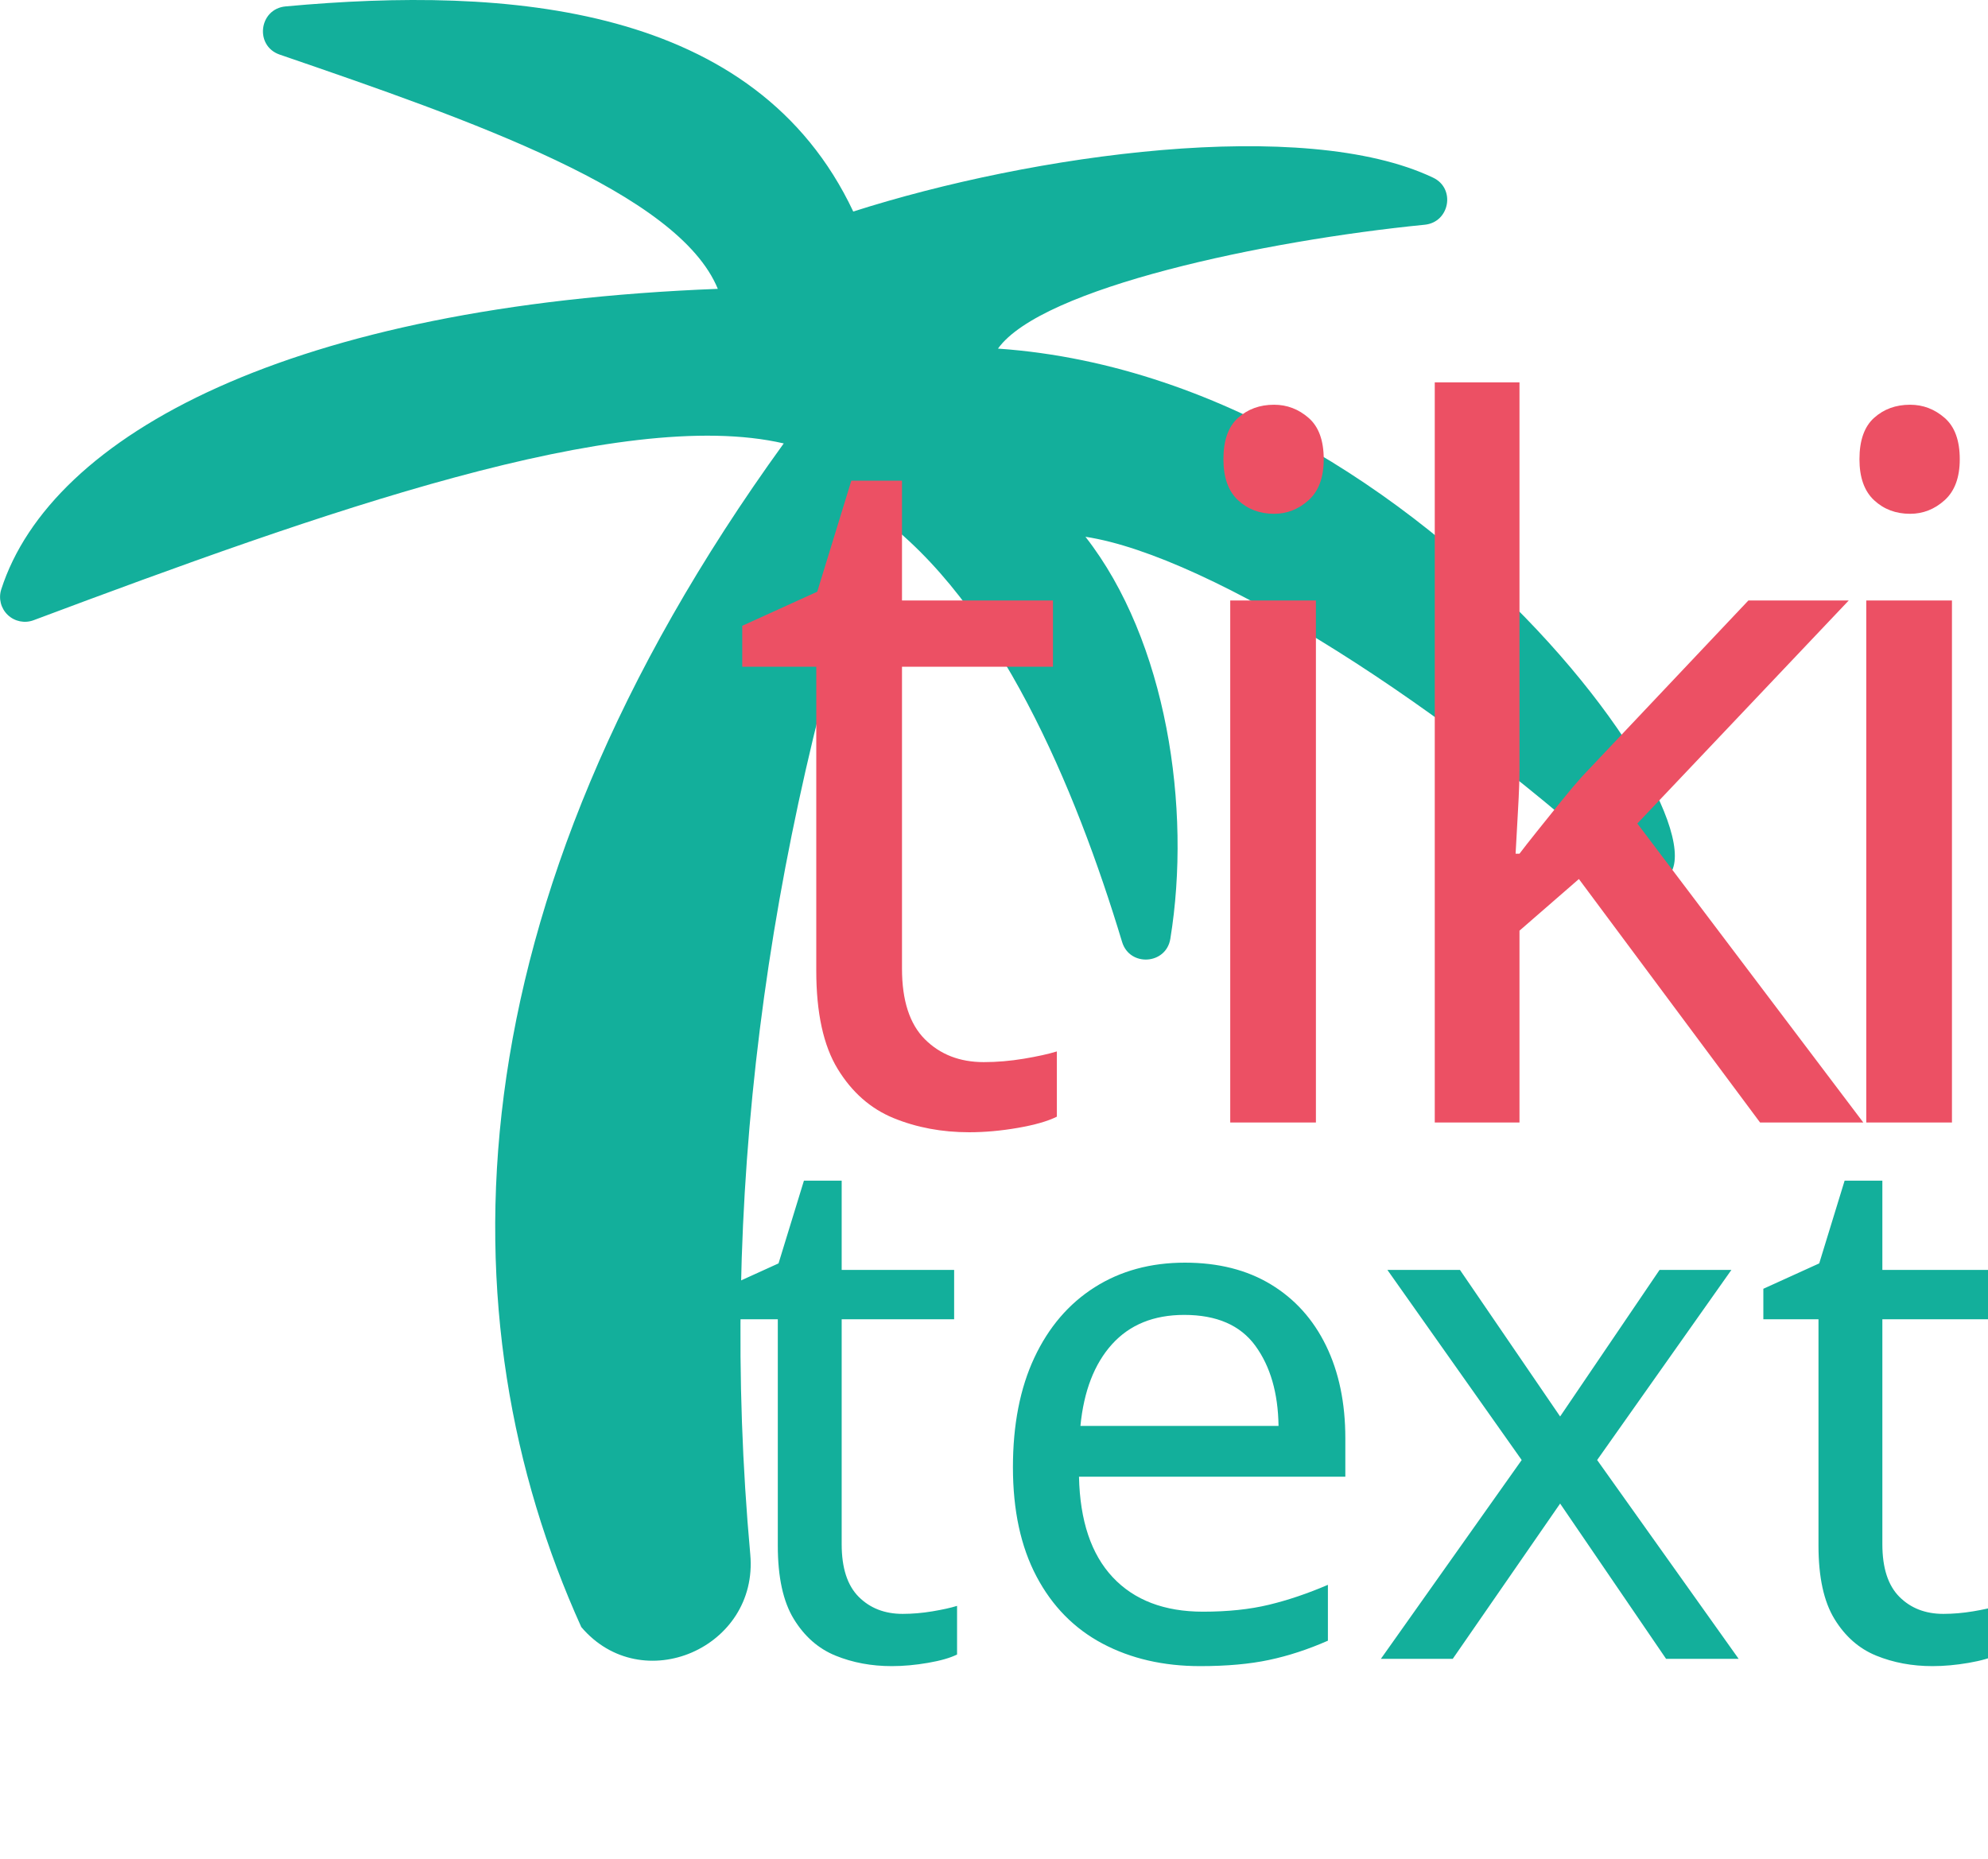
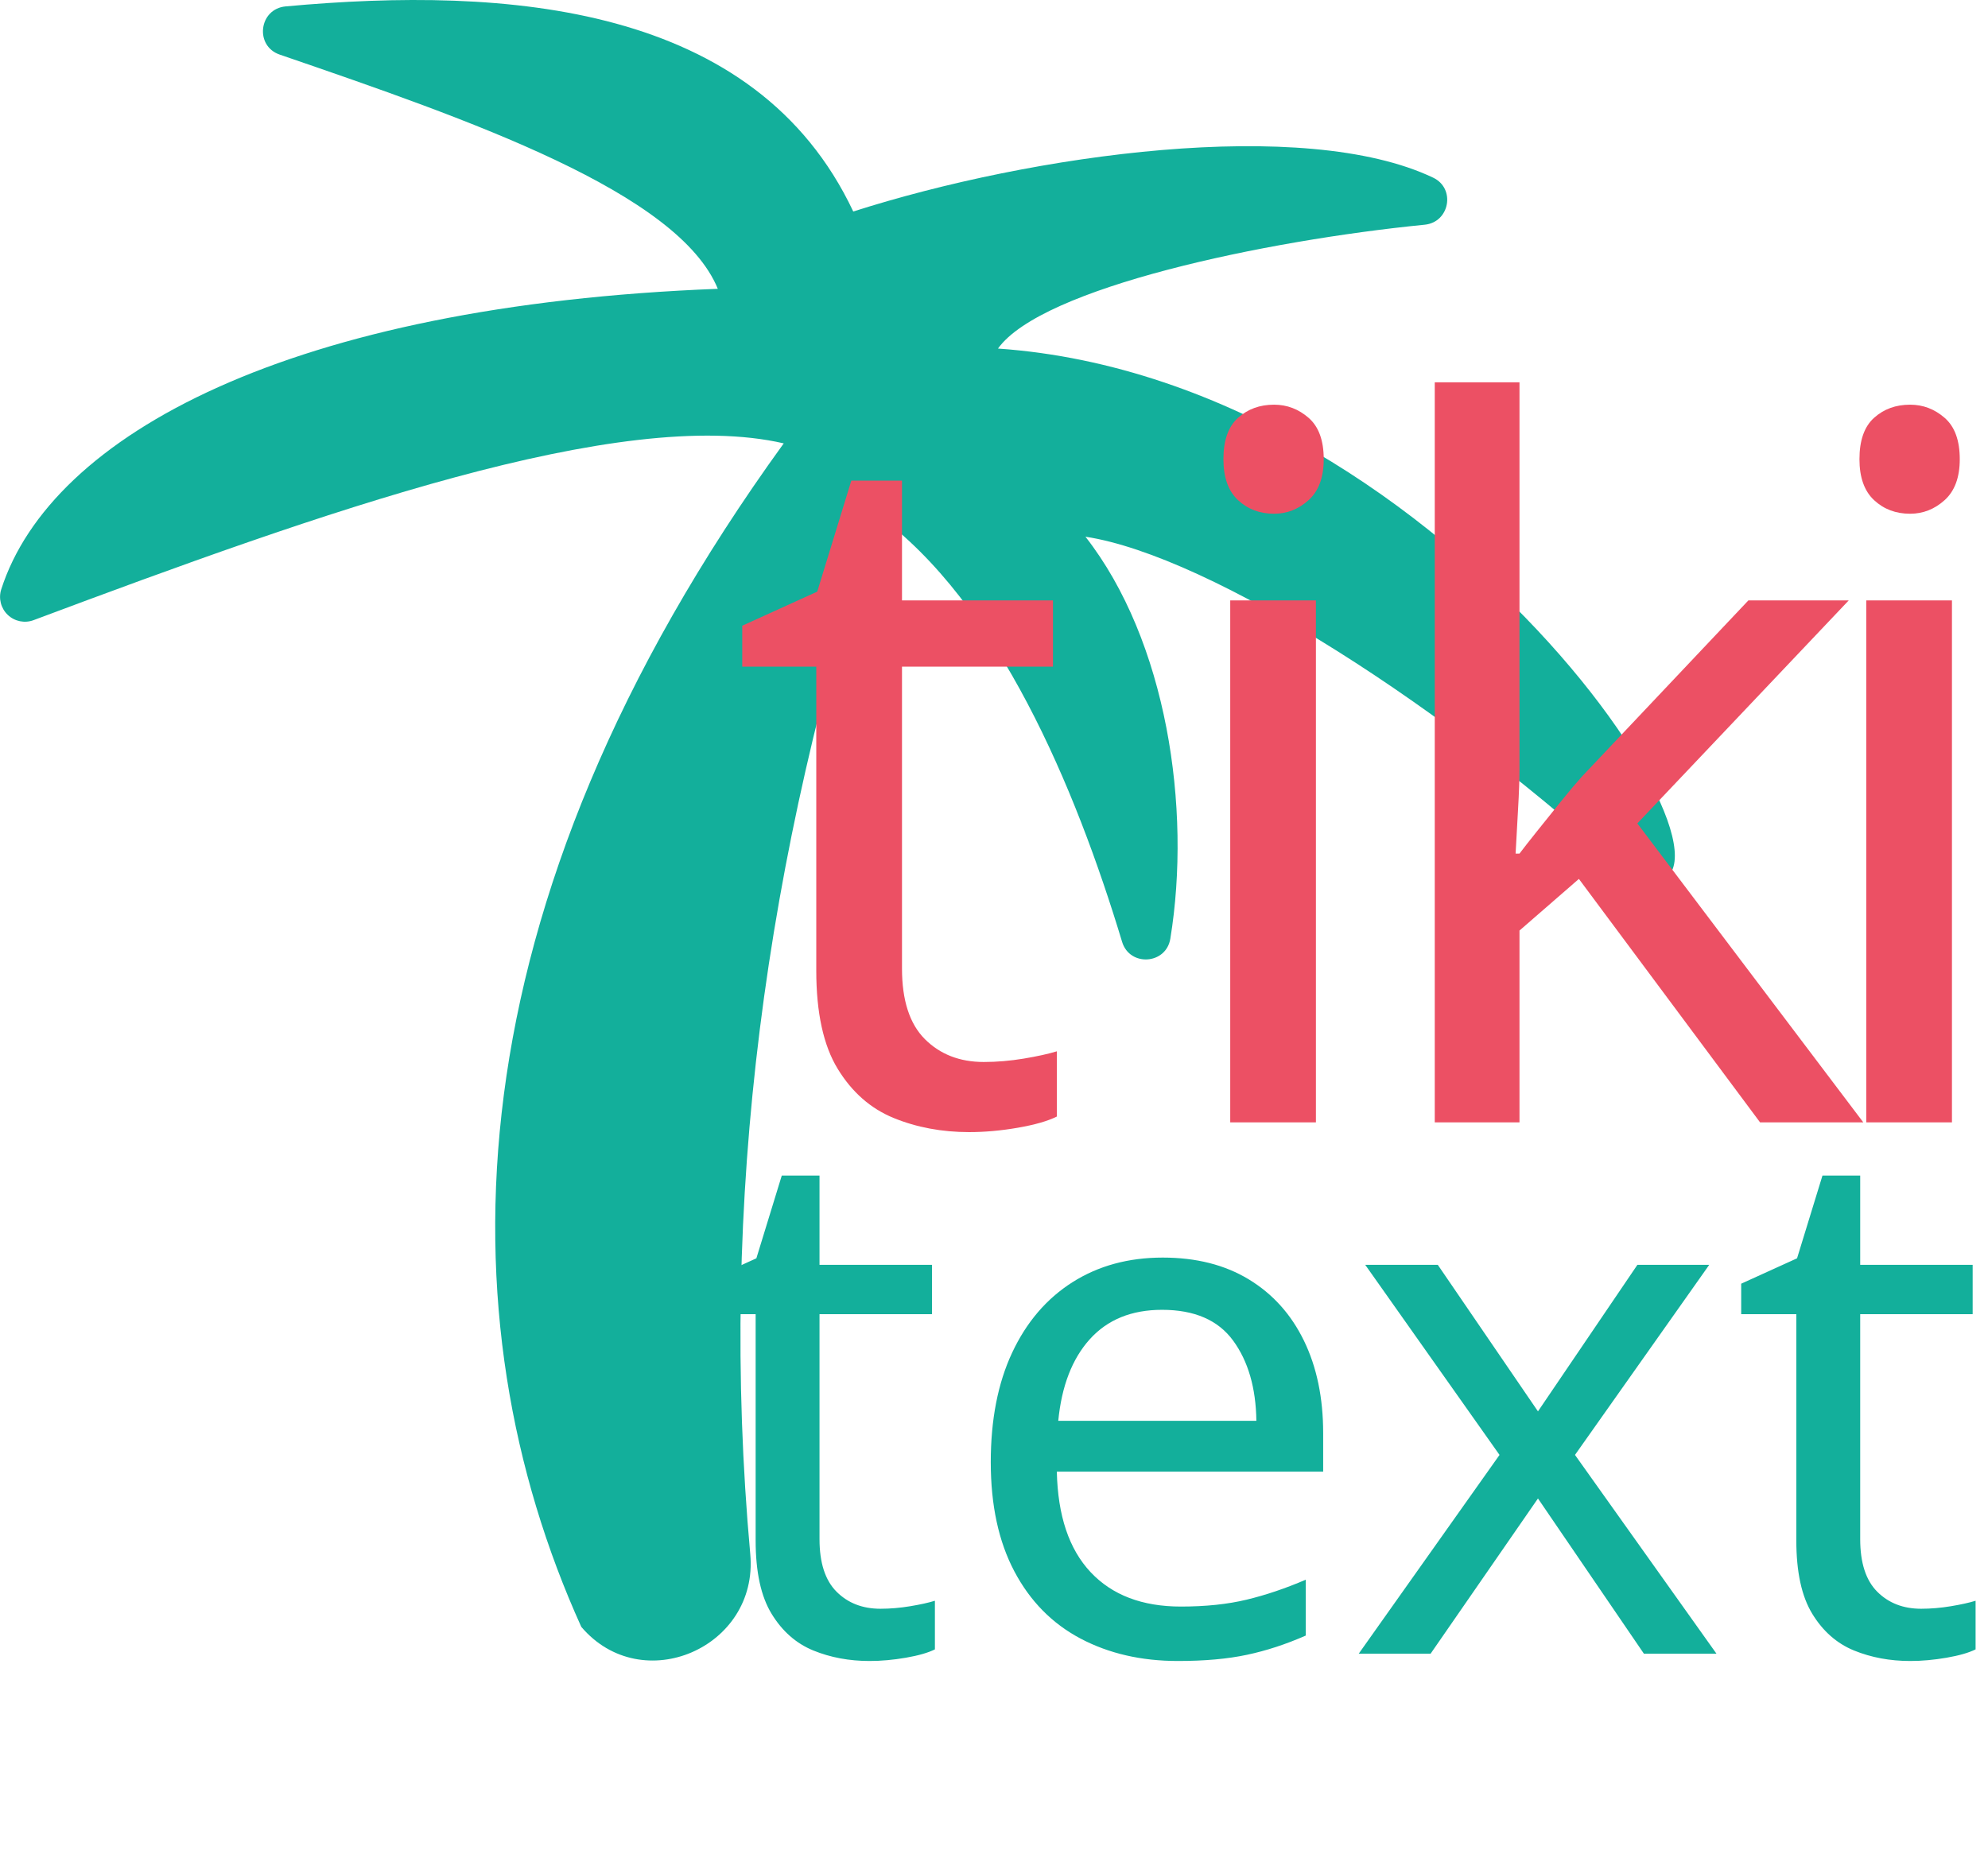
- <svg xmlns="http://www.w3.org/2000/svg" viewBox="0 0 807.31 754.75">
+ <svg xmlns="http://www.w3.org/2000/svg" viewBox="0 0 807.31 752.75">
  <defs>
    <style>.cls-1,.cls-2{fill:#13af9b;}.cls-2{font-size:294.71px;}.cls-2,.cls-3{font-family:KonTikiJF-Aloha, KonTikiJF;}.cls-3{font-size:395.54px;fill:#ec5064;}.cls-4{letter-spacing:-0.01em;}.cls-5{letter-spacing:-0.02em;}</style>
  </defs>
  <g id="Layer_2" data-name="Layer 2">
    <g id="traced">
      <path class="cls-1" d="M291.5,117.31c-16.09-39.15-100-68.41-177.91-95.13C103.3,18.65,105.13,3.6,116,2.6c90-8.26,190.79-.94,230.5,83.31C419.33,62.62,529.52,47.18,582,72.17c9.19,4.37,6.71,18.09-3.42,19.1C513.72,97.69,423,116.8,405.27,141.58c186.65,13,323.56,233.31,258.42,215.89C588.76,287.79,491.46,225.73,440.79,218c33,42.21,43.15,110.21,34.47,163.29-1.72,10.51-16.51,11.46-19.59,1.26-18.93-62.71-50.42-137.88-99.69-173.7-45.09,138.33-64.3,279-51.3,422.45,3.44,37.93-44,58.51-68.63,29.49-56.48-124.87-54.74-291.45,82.22-480.7C252,164.76,130.43,208.14,13.64,251.89A10.08,10.08,0,0,1,.5,239.39C20.73,176.49,118.12,124,291.5,117.31Z" />
    </g>
    <g id="colours">
-       <text class="cls-2" transform="translate(288.75 673.71)">text</text>
+       <text class="cls-2" transform="translate(279.75 671.71)">text</text>
      <text class="cls-3" transform="translate(295.09 455.89)">
        <tspan class="cls-4">t</tspan>
        <tspan x="170.87" y="0">i</tspan>
        <tspan class="cls-5" x="253.93" y="0">k</tspan>
        <tspan x="429.16" y="0">i</tspan>
      </text>
    </g>
  </g>
</svg>
